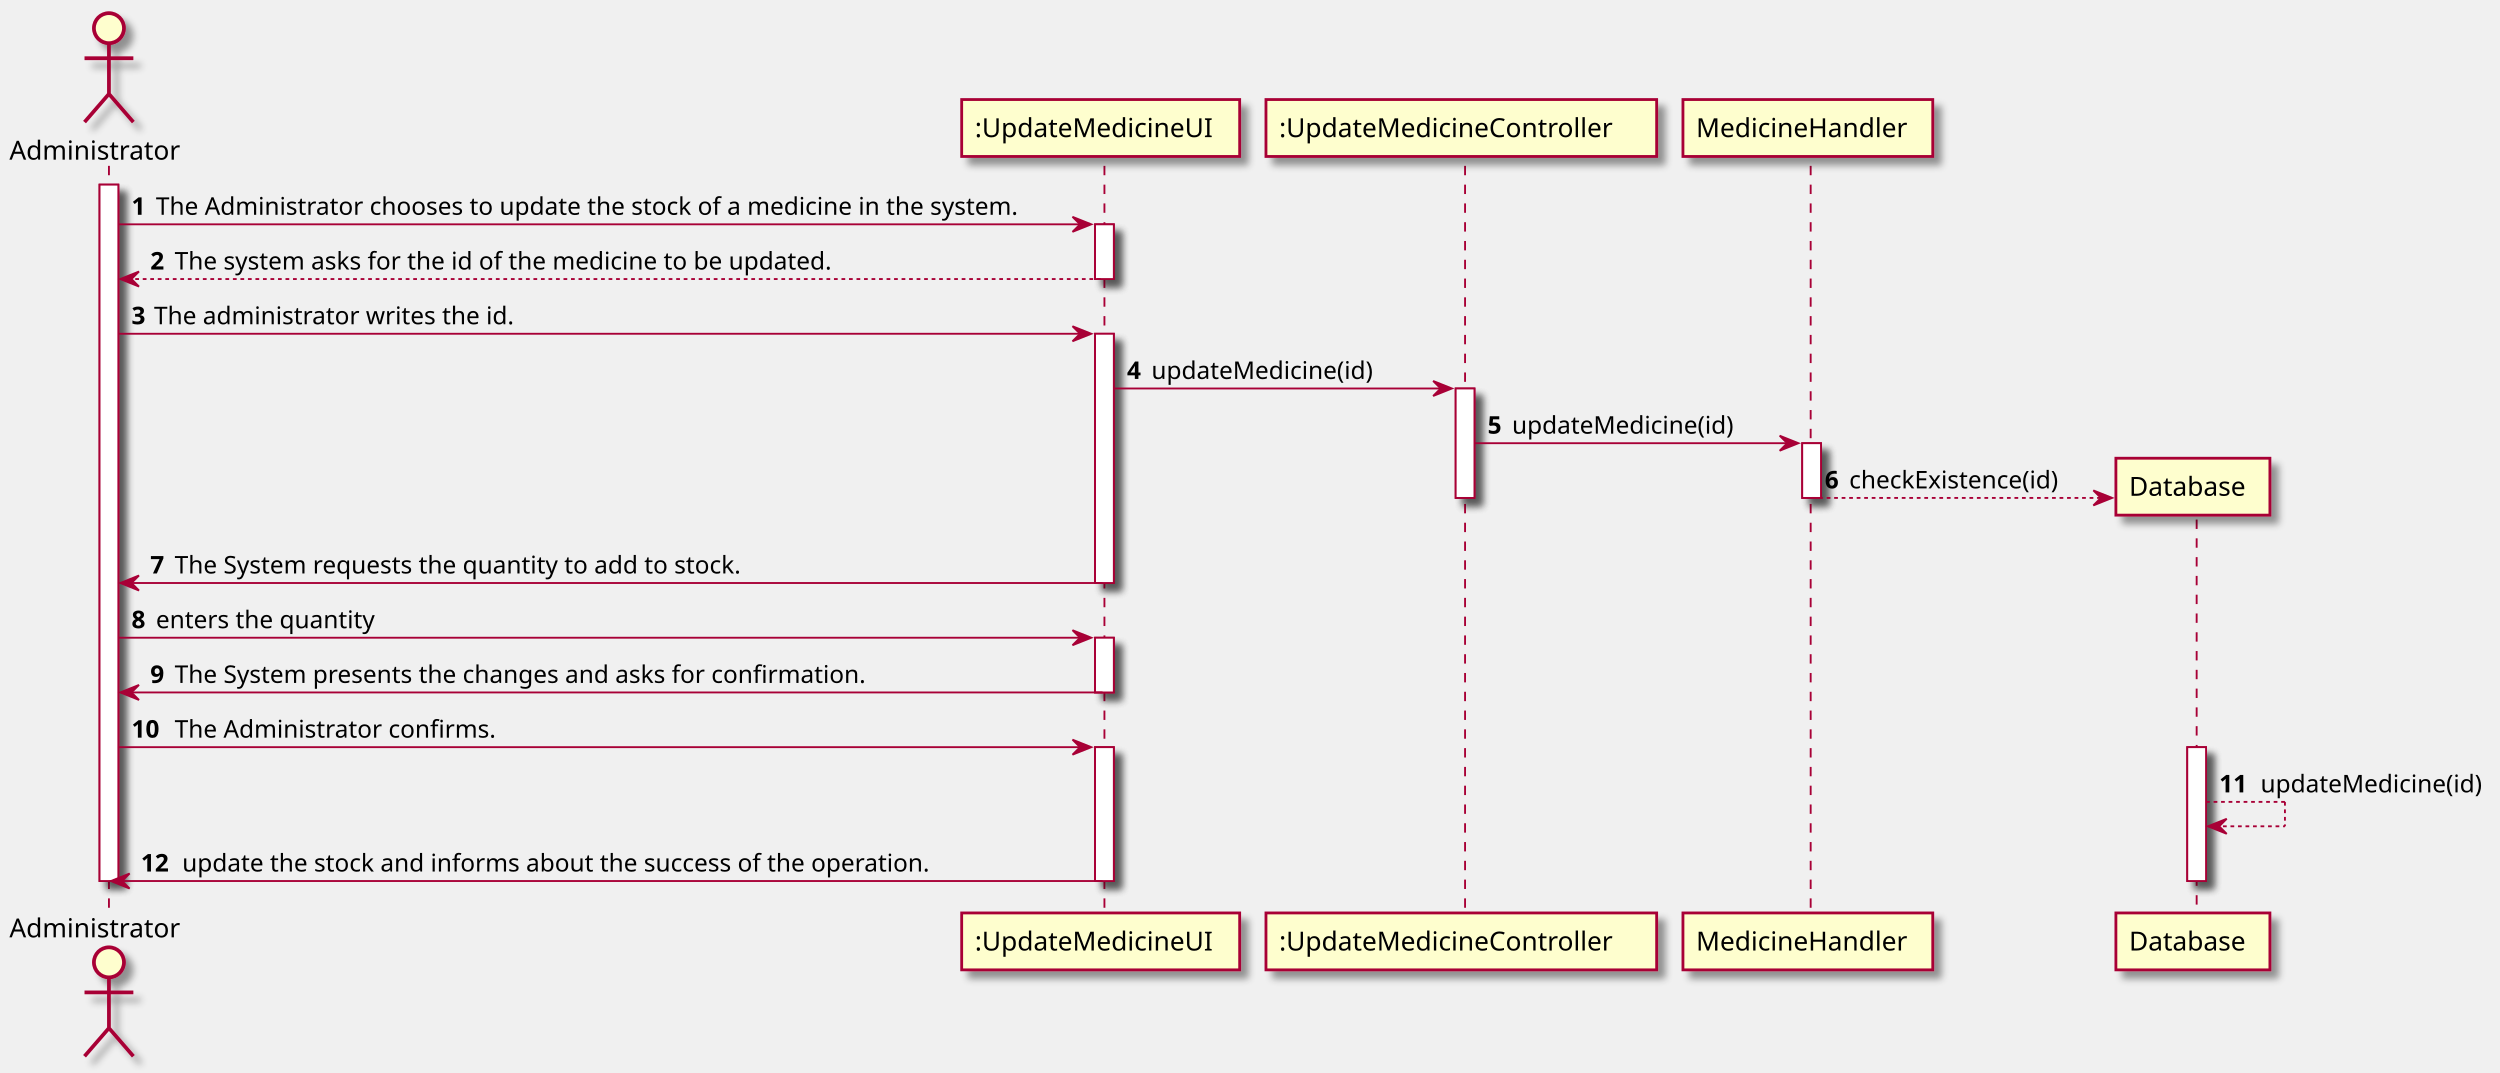
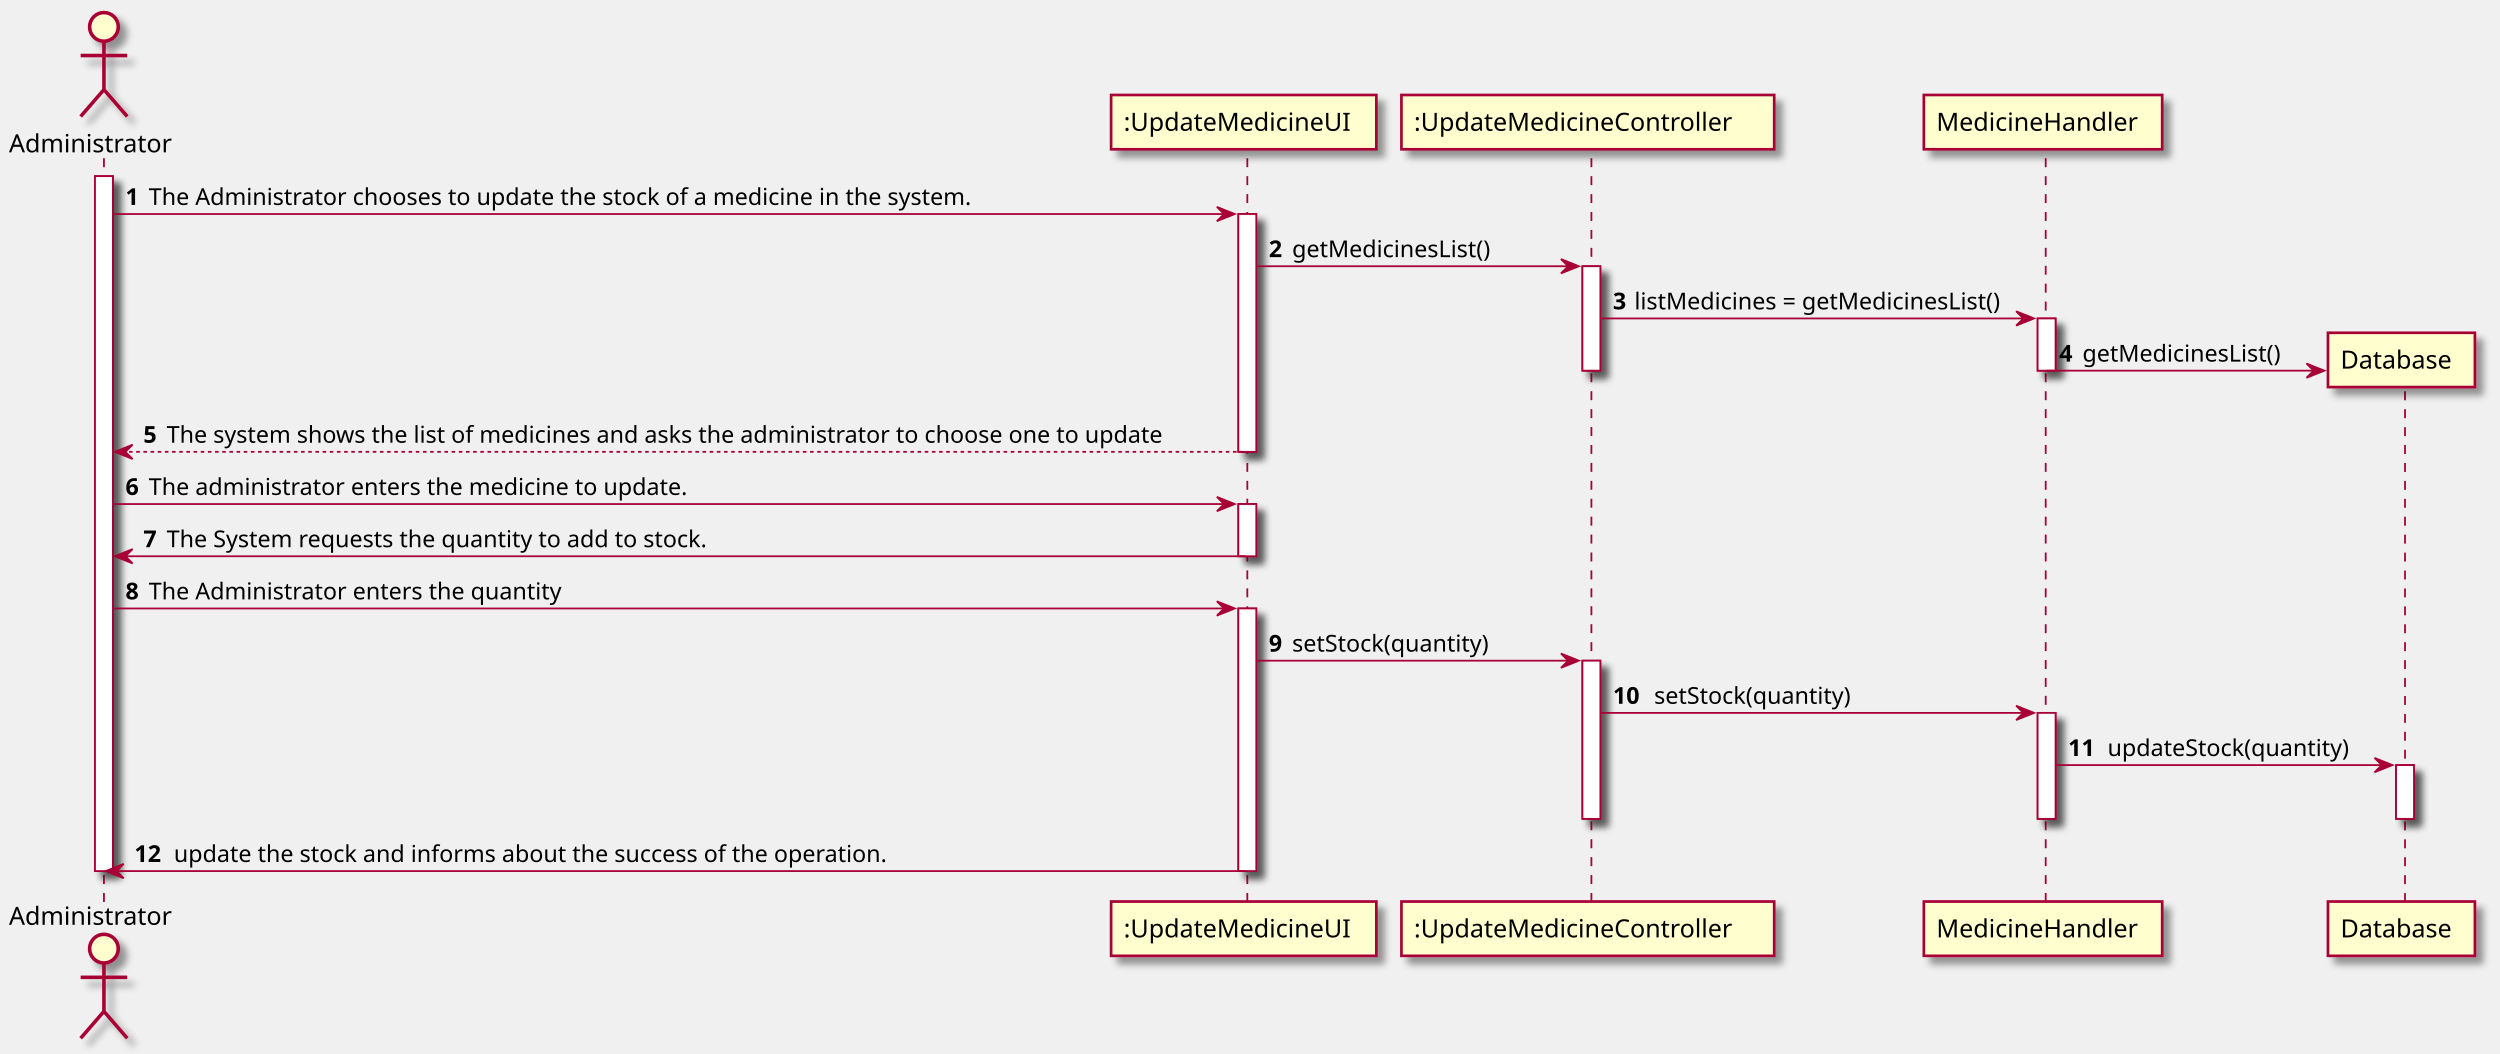
- <svg xmlns="http://www.w3.org/2000/svg" contentScriptType="application/ecmascript" contentStyleType="text/css" height="571px" preserveAspectRatio="none" style="width:1331px;height:571px;" version="1.1" viewBox="0 0 1331 571" width="1331px" zoomAndPan="magnify">
+ <svg xmlns="http://www.w3.org/2000/svg" contentScriptType="application/ecmascript" contentStyleType="text/css" height="588px" preserveAspectRatio="none" style="width:1395px;height:588px;" version="1.1" viewBox="0 0 1395 588" width="1395px" zoomAndPan="magnify">
  <defs>
-     <filter height="300%" id="f1t1cjhrxpawfr" width="300%" x="-1" y="-1">
+     <filter height="300%" id="f1lzef7ogccok6" width="300%" x="-1" y="-1">
      <feGaussianBlur result="blurOut" stdDeviation="2.0" />
      <feColorMatrix in="blurOut" result="blurOut2" type="matrix" values="0 0 0 0 0 0 0 0 0 0 0 0 0 0 0 0 0 0 .4 0" />
      <feOffset dx="4.0" dy="4.0" in="blurOut2" result="blurOut3" />
      <feBlend in="SourceGraphic" in2="blurOut3" mode="normal" />
    </filter>
  </defs>
  <g>
-     <rect fill="#FFFFFF" filter="url(#f1t1cjhrxpawfr)" height="370.758" style="stroke:#A80036;stroke-width:1.0;" width="10" x="53" y="98.297" />
-     <rect fill="#FFFFFF" filter="url(#f1t1cjhrxpawfr)" height="29.133" style="stroke:#A80036;stroke-width:1.0;" width="10" x="583" y="119.43" />
-     <rect fill="#FFFFFF" filter="url(#f1t1cjhrxpawfr)" height="132.695" style="stroke:#A80036;stroke-width:1.0;" width="10" x="583" y="177.695" />
-     <rect fill="#FFFFFF" filter="url(#f1t1cjhrxpawfr)" height="29.133" style="stroke:#A80036;stroke-width:1.0;" width="10" x="583" y="339.523" />
-     <rect fill="#FFFFFF" filter="url(#f1t1cjhrxpawfr)" height="71.266" style="stroke:#A80036;stroke-width:1.0;" width="10" x="583" y="397.789" />
-     <rect fill="#FFFFFF" filter="url(#f1t1cjhrxpawfr)" height="58.266" style="stroke:#A80036;stroke-width:1.0;" width="10" x="775" y="206.828" />
-     <rect fill="#FFFFFF" filter="url(#f1t1cjhrxpawfr)" height="29.133" style="stroke:#A80036;stroke-width:1.0;" width="10" x="959.5" y="235.961" />
-     <rect fill="#FFFFFF" filter="url(#f1t1cjhrxpawfr)" height="71.266" style="stroke:#A80036;stroke-width:1.0;" width="10" x="1164.5" y="397.789" />
-     <line style="stroke:#A80036;stroke-width:1.0;stroke-dasharray:5.0,5.0;" x1="58" x2="58" y1="88.297" y2="487.055" />
-     <line style="stroke:#A80036;stroke-width:1.0;stroke-dasharray:5.0,5.0;" x1="588" x2="588" y1="88.297" y2="487.055" />
-     <line style="stroke:#A80036;stroke-width:1.0;stroke-dasharray:5.0,5.0;" x1="780" x2="780" y1="88.297" y2="487.055" />
-     <line style="stroke:#A80036;stroke-width:1.0;stroke-dasharray:5.0,5.0;" x1="964" x2="964" y1="88.297" y2="487.055" />
-     <line style="stroke:#A80036;stroke-width:1.0;stroke-dasharray:5.0,5.0;" x1="1169.5" x2="1169.5" y1="276.609" y2="487.055" />
+     <rect fill="#FFFFFF" filter="url(#f1lzef7ogccok6)" height="387.758" style="stroke:#A80036;stroke-width:1.0;" width="10" x="53" y="98.297" />
+     <rect fill="#FFFFFF" filter="url(#f1lzef7ogccok6)" height="132.695" style="stroke:#A80036;stroke-width:1.0;" width="10" x="691" y="119.43" />
+     <rect fill="#FFFFFF" filter="url(#f1lzef7ogccok6)" height="29.133" style="stroke:#A80036;stroke-width:1.0;" width="10" x="691" y="281.258" />
+     <rect fill="#FFFFFF" filter="url(#f1lzef7ogccok6)" height="146.531" style="stroke:#A80036;stroke-width:1.0;" width="10" x="691" y="339.523" />
+     <rect fill="#FFFFFF" filter="url(#f1lzef7ogccok6)" height="58.266" style="stroke:#A80036;stroke-width:1.0;" width="10" x="883" y="148.562" />
+     <rect fill="#FFFFFF" filter="url(#f1lzef7ogccok6)" height="88.266" style="stroke:#A80036;stroke-width:1.0;" width="10" x="883" y="368.656" />
+     <rect fill="#FFFFFF" filter="url(#f1lzef7ogccok6)" height="29.133" style="stroke:#A80036;stroke-width:1.0;" width="10" x="1137" y="177.695" />
+     <rect fill="#FFFFFF" filter="url(#f1lzef7ogccok6)" height="59.133" style="stroke:#A80036;stroke-width:1.0;" width="10" x="1137" y="397.789" />
+     <rect fill="#FFFFFF" filter="url(#f1lzef7ogccok6)" height="30" style="stroke:#A80036;stroke-width:1.0;" width="10" x="1337" y="426.922" />
+     <line style="stroke:#A80036;stroke-width:1.0;stroke-dasharray:5.0,5.0;" x1="58" x2="58" y1="88.297" y2="504.055" />
+     <line style="stroke:#A80036;stroke-width:1.0;stroke-dasharray:5.0,5.0;" x1="696" x2="696" y1="88.297" y2="504.055" />
+     <line style="stroke:#A80036;stroke-width:1.0;stroke-dasharray:5.0,5.0;" x1="888" x2="888" y1="88.297" y2="504.055" />
+     <line style="stroke:#A80036;stroke-width:1.0;stroke-dasharray:5.0,5.0;" x1="1141.5" x2="1141.5" y1="88.297" y2="504.055" />
+     <line style="stroke:#A80036;stroke-width:1.0;stroke-dasharray:5.0,5.0;" x1="1342" x2="1342" y1="218.344" y2="504.055" />
    <text fill="#000000" font-family="sans-serif" font-size="14" lengthAdjust="spacing" textLength="100" x="5" y="84.995">Administrator</text>
-     <ellipse cx="58" cy="15" fill="#FEFECE" filter="url(#f1t1cjhrxpawfr)" rx="8" ry="8" style="stroke:#A80036;stroke-width:2.0;" />
-     <path d="M58,23 L58,50 M45,31 L71,31 M58,50 L45,65 M58,50 L71,65 " fill="none" filter="url(#f1t1cjhrxpawfr)" style="stroke:#A80036;stroke-width:2.0;" />
-     <text fill="#000000" font-family="sans-serif" font-size="14" lengthAdjust="spacing" textLength="100" x="5" y="499.05">Administrator</text>
-     <ellipse cx="58" cy="512.352" fill="#FEFECE" filter="url(#f1t1cjhrxpawfr)" rx="8" ry="8" style="stroke:#A80036;stroke-width:2.0;" />
-     <path d="M58,520.352 L58,547.352 M45,528.352 L71,528.352 M58,547.352 L45,562.352 M58,547.352 L71,562.352 " fill="none" filter="url(#f1t1cjhrxpawfr)" style="stroke:#A80036;stroke-width:2.0;" />
-     <rect fill="#FEFECE" filter="url(#f1t1cjhrxpawfr)" height="30.297" style="stroke:#A80036;stroke-width:1.5;" width="148" x="512" y="53" />
-     <text fill="#000000" font-family="sans-serif" font-size="14" lengthAdjust="spacing" textLength="134" x="519" y="72.995">:UpdateMedicineUI</text>
-     <rect fill="#FEFECE" filter="url(#f1t1cjhrxpawfr)" height="30.297" style="stroke:#A80036;stroke-width:1.5;" width="148" x="512" y="486.055" />
-     <text fill="#000000" font-family="sans-serif" font-size="14" lengthAdjust="spacing" textLength="134" x="519" y="506.05">:UpdateMedicineUI</text>
-     <rect fill="#FEFECE" filter="url(#f1t1cjhrxpawfr)" height="30.297" style="stroke:#A80036;stroke-width:1.5;" width="208" x="674" y="53" />
-     <text fill="#000000" font-family="sans-serif" font-size="14" lengthAdjust="spacing" textLength="194" x="681" y="72.995">:UpdateMedicineController</text>
-     <rect fill="#FEFECE" filter="url(#f1t1cjhrxpawfr)" height="30.297" style="stroke:#A80036;stroke-width:1.5;" width="208" x="674" y="486.055" />
-     <text fill="#000000" font-family="sans-serif" font-size="14" lengthAdjust="spacing" textLength="194" x="681" y="506.05">:UpdateMedicineController</text>
-     <rect fill="#FEFECE" filter="url(#f1t1cjhrxpawfr)" height="30.297" style="stroke:#A80036;stroke-width:1.5;" width="133" x="896" y="53" />
-     <text fill="#000000" font-family="sans-serif" font-size="14" lengthAdjust="spacing" textLength="119" x="903" y="72.995">MedicineHandler</text>
-     <rect fill="#FEFECE" filter="url(#f1t1cjhrxpawfr)" height="30.297" style="stroke:#A80036;stroke-width:1.5;" width="133" x="896" y="486.055" />
-     <text fill="#000000" font-family="sans-serif" font-size="14" lengthAdjust="spacing" textLength="119" x="903" y="506.05">MedicineHandler</text>
-     <rect fill="#FEFECE" filter="url(#f1t1cjhrxpawfr)" height="30.297" style="stroke:#A80036;stroke-width:1.5;" width="82" x="1126.5" y="486.055" />
-     <text fill="#000000" font-family="sans-serif" font-size="14" lengthAdjust="spacing" textLength="68" x="1133.5" y="506.05">Database</text>
-     <rect fill="#FFFFFF" filter="url(#f1t1cjhrxpawfr)" height="370.758" style="stroke:#A80036;stroke-width:1.0;" width="10" x="53" y="98.297" />
-     <rect fill="#FFFFFF" filter="url(#f1t1cjhrxpawfr)" height="29.133" style="stroke:#A80036;stroke-width:1.0;" width="10" x="583" y="119.43" />
-     <rect fill="#FFFFFF" filter="url(#f1t1cjhrxpawfr)" height="132.695" style="stroke:#A80036;stroke-width:1.0;" width="10" x="583" y="177.695" />
-     <rect fill="#FFFFFF" filter="url(#f1t1cjhrxpawfr)" height="29.133" style="stroke:#A80036;stroke-width:1.0;" width="10" x="583" y="339.523" />
-     <rect fill="#FFFFFF" filter="url(#f1t1cjhrxpawfr)" height="71.266" style="stroke:#A80036;stroke-width:1.0;" width="10" x="583" y="397.789" />
-     <rect fill="#FFFFFF" filter="url(#f1t1cjhrxpawfr)" height="58.266" style="stroke:#A80036;stroke-width:1.0;" width="10" x="775" y="206.828" />
-     <rect fill="#FFFFFF" filter="url(#f1t1cjhrxpawfr)" height="29.133" style="stroke:#A80036;stroke-width:1.0;" width="10" x="959.5" y="235.961" />
-     <rect fill="#FFFFFF" filter="url(#f1t1cjhrxpawfr)" height="71.266" style="stroke:#A80036;stroke-width:1.0;" width="10" x="1164.5" y="397.789" />
-     <polygon fill="#A80036" points="571,115.43,581,119.43,571,123.43,575,119.43" style="stroke:#A80036;stroke-width:1.0;" />
-     <line style="stroke:#A80036;stroke-width:1.0;" x1="63" x2="577" y1="119.43" y2="119.43" />
+     <ellipse cx="58" cy="15" fill="#FEFECE" filter="url(#f1lzef7ogccok6)" rx="8" ry="8" style="stroke:#A80036;stroke-width:2.0;" />
+     <path d="M58,23 L58,50 M45,31 L71,31 M58,50 L45,65 M58,50 L71,65 " fill="none" filter="url(#f1lzef7ogccok6)" style="stroke:#A80036;stroke-width:2.0;" />
+     <text fill="#000000" font-family="sans-serif" font-size="14" lengthAdjust="spacing" textLength="100" x="5" y="516.05">Administrator</text>
+     <ellipse cx="58" cy="529.352" fill="#FEFECE" filter="url(#f1lzef7ogccok6)" rx="8" ry="8" style="stroke:#A80036;stroke-width:2.0;" />
+     <path d="M58,537.352 L58,564.352 M45,545.352 L71,545.352 M58,564.352 L45,579.352 M58,564.352 L71,579.352 " fill="none" filter="url(#f1lzef7ogccok6)" style="stroke:#A80036;stroke-width:2.0;" />
+     <rect fill="#FEFECE" filter="url(#f1lzef7ogccok6)" height="30.297" style="stroke:#A80036;stroke-width:1.5;" width="148" x="620" y="53" />
+     <text fill="#000000" font-family="sans-serif" font-size="14" lengthAdjust="spacing" textLength="134" x="627" y="72.995">:UpdateMedicineUI</text>
+     <rect fill="#FEFECE" filter="url(#f1lzef7ogccok6)" height="30.297" style="stroke:#A80036;stroke-width:1.5;" width="148" x="620" y="503.055" />
+     <text fill="#000000" font-family="sans-serif" font-size="14" lengthAdjust="spacing" textLength="134" x="627" y="523.05">:UpdateMedicineUI</text>
+     <rect fill="#FEFECE" filter="url(#f1lzef7ogccok6)" height="30.297" style="stroke:#A80036;stroke-width:1.5;" width="208" x="782" y="53" />
+     <text fill="#000000" font-family="sans-serif" font-size="14" lengthAdjust="spacing" textLength="194" x="789" y="72.995">:UpdateMedicineController</text>
+     <rect fill="#FEFECE" filter="url(#f1lzef7ogccok6)" height="30.297" style="stroke:#A80036;stroke-width:1.5;" width="208" x="782" y="503.055" />
+     <text fill="#000000" font-family="sans-serif" font-size="14" lengthAdjust="spacing" textLength="194" x="789" y="523.05">:UpdateMedicineController</text>
+     <rect fill="#FEFECE" filter="url(#f1lzef7ogccok6)" height="30.297" style="stroke:#A80036;stroke-width:1.5;" width="133" x="1073.5" y="53" />
+     <text fill="#000000" font-family="sans-serif" font-size="14" lengthAdjust="spacing" textLength="119" x="1080.5" y="72.995">MedicineHandler</text>
+     <rect fill="#FEFECE" filter="url(#f1lzef7ogccok6)" height="30.297" style="stroke:#A80036;stroke-width:1.5;" width="133" x="1073.5" y="503.055" />
+     <text fill="#000000" font-family="sans-serif" font-size="14" lengthAdjust="spacing" textLength="119" x="1080.5" y="523.05">MedicineHandler</text>
+     <rect fill="#FEFECE" filter="url(#f1lzef7ogccok6)" height="30.297" style="stroke:#A80036;stroke-width:1.5;" width="82" x="1299" y="503.055" />
+     <text fill="#000000" font-family="sans-serif" font-size="14" lengthAdjust="spacing" textLength="68" x="1306" y="523.05">Database</text>
+     <rect fill="#FFFFFF" filter="url(#f1lzef7ogccok6)" height="387.758" style="stroke:#A80036;stroke-width:1.0;" width="10" x="53" y="98.297" />
+     <rect fill="#FFFFFF" filter="url(#f1lzef7ogccok6)" height="132.695" style="stroke:#A80036;stroke-width:1.0;" width="10" x="691" y="119.43" />
+     <rect fill="#FFFFFF" filter="url(#f1lzef7ogccok6)" height="29.133" style="stroke:#A80036;stroke-width:1.0;" width="10" x="691" y="281.258" />
+     <rect fill="#FFFFFF" filter="url(#f1lzef7ogccok6)" height="146.531" style="stroke:#A80036;stroke-width:1.0;" width="10" x="691" y="339.523" />
+     <rect fill="#FFFFFF" filter="url(#f1lzef7ogccok6)" height="58.266" style="stroke:#A80036;stroke-width:1.0;" width="10" x="883" y="148.562" />
+     <rect fill="#FFFFFF" filter="url(#f1lzef7ogccok6)" height="88.266" style="stroke:#A80036;stroke-width:1.0;" width="10" x="883" y="368.656" />
+     <rect fill="#FFFFFF" filter="url(#f1lzef7ogccok6)" height="29.133" style="stroke:#A80036;stroke-width:1.0;" width="10" x="1137" y="177.695" />
+     <rect fill="#FFFFFF" filter="url(#f1lzef7ogccok6)" height="59.133" style="stroke:#A80036;stroke-width:1.0;" width="10" x="1137" y="397.789" />
+     <rect fill="#FFFFFF" filter="url(#f1lzef7ogccok6)" height="30" style="stroke:#A80036;stroke-width:1.0;" width="10" x="1337" y="426.922" />
+     <polygon fill="#A80036" points="679,115.43,689,119.43,679,123.43,683,119.43" style="stroke:#A80036;stroke-width:1.0;" />
+     <line style="stroke:#A80036;stroke-width:1.0;" x1="63" x2="685" y1="119.43" y2="119.43" />
    <text fill="#000000" font-family="sans-serif" font-size="13" font-weight="bold" lengthAdjust="spacing" textLength="9" x="70" y="114.364">1</text>
    <text fill="#000000" font-family="sans-serif" font-size="13" lengthAdjust="spacing" textLength="488" x="83" y="114.364">The Administrator chooses to update the stock of a medicine in the system.</text>
-     <polygon fill="#A80036" points="74,144.562,64,148.562,74,152.562,70,148.562" style="stroke:#A80036;stroke-width:1.0;" />
-     <line style="stroke:#A80036;stroke-width:1.0;stroke-dasharray:2.0,2.0;" x1="68" x2="587" y1="148.562" y2="148.562" />
-     <text fill="#000000" font-family="sans-serif" font-size="13" font-weight="bold" lengthAdjust="spacing" textLength="9" x="80" y="143.497">2</text>
-     <text fill="#000000" font-family="sans-serif" font-size="13" lengthAdjust="spacing" textLength="373" x="93" y="143.497">The system asks for the id of the medicine to be updated.</text>
-     <polygon fill="#A80036" points="571,173.695,581,177.695,571,181.695,575,177.695" style="stroke:#A80036;stroke-width:1.0;" />
-     <line style="stroke:#A80036;stroke-width:1.0;" x1="63" x2="577" y1="177.695" y2="177.695" />
-     <text fill="#000000" font-family="sans-serif" font-size="13" font-weight="bold" lengthAdjust="spacing" textLength="8" x="70" y="172.629">3</text>
-     <text fill="#000000" font-family="sans-serif" font-size="13" lengthAdjust="spacing" textLength="201" x="82" y="172.629">The administrator writes the id.</text>
-     <polygon fill="#A80036" points="763,202.828,773,206.828,763,210.828,767,206.828" style="stroke:#A80036;stroke-width:1.0;" />
-     <line style="stroke:#A80036;stroke-width:1.0;" x1="593" x2="769" y1="206.828" y2="206.828" />
-     <text fill="#000000" font-family="sans-serif" font-size="13" font-weight="bold" lengthAdjust="spacing" textLength="9" x="600" y="201.762">4</text>
-     <text fill="#000000" font-family="sans-serif" font-size="13" lengthAdjust="spacing" textLength="121" x="613" y="201.762">updateMedicine(id)</text>
-     <polygon fill="#A80036" points="947.5,231.961,957.5,235.961,947.5,239.961,951.5,235.961" style="stroke:#A80036;stroke-width:1.0;" />
-     <line style="stroke:#A80036;stroke-width:1.0;" x1="785" x2="953.5" y1="235.961" y2="235.961" />
-     <text fill="#000000" font-family="sans-serif" font-size="13" font-weight="bold" lengthAdjust="spacing" textLength="9" x="792" y="230.895">5</text>
-     <text fill="#000000" font-family="sans-serif" font-size="13" lengthAdjust="spacing" textLength="121" x="805" y="230.895">updateMedicine(id)</text>
-     <polygon fill="#A80036" points="1114.5,261.094,1124.5,265.094,1114.5,269.094,1118.5,265.094" style="stroke:#A80036;stroke-width:1.0;" />
-     <line style="stroke:#A80036;stroke-width:1.0;stroke-dasharray:2.0,2.0;" x1="964.5" x2="1120.5" y1="265.094" y2="265.094" />
-     <text fill="#000000" font-family="sans-serif" font-size="13" font-weight="bold" lengthAdjust="spacing" textLength="9" x="971.5" y="260.028">6</text>
-     <text fill="#000000" font-family="sans-serif" font-size="13" lengthAdjust="spacing" textLength="120" x="984.5" y="260.028">checkExistence(id)</text>
-     <rect fill="#FEFECE" filter="url(#f1t1cjhrxpawfr)" height="30.297" style="stroke:#A80036;stroke-width:1.5;" width="82" x="1126.5" y="243.961" />
-     <text fill="#000000" font-family="sans-serif" font-size="14" lengthAdjust="spacing" textLength="68" x="1133.5" y="263.956">Database</text>
+     <polygon fill="#A80036" points="871,144.562,881,148.562,871,152.562,875,148.562" style="stroke:#A80036;stroke-width:1.0;" />
+     <line style="stroke:#A80036;stroke-width:1.0;" x1="701" x2="877" y1="148.562" y2="148.562" />
+     <text fill="#000000" font-family="sans-serif" font-size="13" font-weight="bold" lengthAdjust="spacing" textLength="9" x="708" y="143.497">2</text>
+     <text fill="#000000" font-family="sans-serif" font-size="13" lengthAdjust="spacing" textLength="115" x="721" y="143.497">getMedicinesList()</text>
+     <polygon fill="#A80036" points="1125,173.695,1135,177.695,1125,181.695,1129,177.695" style="stroke:#A80036;stroke-width:1.0;" />
+     <line style="stroke:#A80036;stroke-width:1.0;" x1="893" x2="1131" y1="177.695" y2="177.695" />
+     <text fill="#000000" font-family="sans-serif" font-size="13" font-weight="bold" lengthAdjust="spacing" textLength="8" x="900" y="172.629">3</text>
+     <text fill="#000000" font-family="sans-serif" font-size="13" lengthAdjust="spacing" textLength="213" x="912" y="172.629">listMedicines = getMedicinesList()</text>
+     <polygon fill="#A80036" points="1287,202.828,1297,206.828,1287,210.828,1291,206.828" style="stroke:#A80036;stroke-width:1.0;" />
+     <line style="stroke:#A80036;stroke-width:1.0;" x1="1142" x2="1293" y1="206.828" y2="206.828" />
+     <text fill="#000000" font-family="sans-serif" font-size="13" font-weight="bold" lengthAdjust="spacing" textLength="9" x="1149" y="201.762">4</text>
+     <text fill="#000000" font-family="sans-serif" font-size="13" lengthAdjust="spacing" textLength="115" x="1162" y="201.762">getMedicinesList()</text>
+     <rect fill="#FEFECE" filter="url(#f1lzef7ogccok6)" height="30.297" style="stroke:#A80036;stroke-width:1.5;" width="82" x="1299" y="185.695" />
+     <text fill="#000000" font-family="sans-serif" font-size="14" lengthAdjust="spacing" textLength="68" x="1306" y="205.69">Database</text>
+     <polygon fill="#A80036" points="74,248.125,64,252.125,74,256.125,70,252.125" style="stroke:#A80036;stroke-width:1.0;" />
+     <line style="stroke:#A80036;stroke-width:1.0;stroke-dasharray:2.0,2.0;" x1="68" x2="695" y1="252.125" y2="252.125" />
+     <text fill="#000000" font-family="sans-serif" font-size="13" font-weight="bold" lengthAdjust="spacing" textLength="9" x="80" y="247.059">5</text>
+     <text fill="#000000" font-family="sans-serif" font-size="13" lengthAdjust="spacing" textLength="591" x="93" y="247.059">The system shows the list of medicines and asks the administrator to choose one to update</text>
+     <polygon fill="#A80036" points="679,277.258,689,281.258,679,285.258,683,281.258" style="stroke:#A80036;stroke-width:1.0;" />
+     <line style="stroke:#A80036;stroke-width:1.0;" x1="63" x2="685" y1="281.258" y2="281.258" />
+     <text fill="#000000" font-family="sans-serif" font-size="13" font-weight="bold" lengthAdjust="spacing" textLength="9" x="70" y="276.192">6</text>
+     <text fill="#000000" font-family="sans-serif" font-size="13" lengthAdjust="spacing" textLength="316" x="83" y="276.192">The administrator enters the medicine to update.</text>
    <polygon fill="#A80036" points="74,306.391,64,310.391,74,314.391,70,310.391" style="stroke:#A80036;stroke-width:1.0;" />
-     <line style="stroke:#A80036;stroke-width:1.0;" x1="68" x2="587" y1="310.391" y2="310.391" />
+     <line style="stroke:#A80036;stroke-width:1.0;" x1="68" x2="695" y1="310.391" y2="310.391" />
    <text fill="#000000" font-family="sans-serif" font-size="13" font-weight="bold" lengthAdjust="spacing" textLength="9" x="80" y="305.325">7</text>
    <text fill="#000000" font-family="sans-serif" font-size="13" lengthAdjust="spacing" textLength="323" x="93" y="305.325">The System requests the quantity to add to stock.</text>
-     <polygon fill="#A80036" points="571,335.523,581,339.523,571,343.523,575,339.523" style="stroke:#A80036;stroke-width:1.0;" />
-     <line style="stroke:#A80036;stroke-width:1.0;" x1="63" x2="577" y1="339.523" y2="339.523" />
+     <polygon fill="#A80036" points="679,335.523,689,339.523,679,343.523,683,339.523" style="stroke:#A80036;stroke-width:1.0;" />
+     <line style="stroke:#A80036;stroke-width:1.0;" x1="63" x2="685" y1="339.523" y2="339.523" />
    <text fill="#000000" font-family="sans-serif" font-size="13" font-weight="bold" lengthAdjust="spacing" textLength="9" x="70" y="334.457">8</text>
-     <text fill="#000000" font-family="sans-serif" font-size="13" lengthAdjust="spacing" textLength="123" x="83" y="334.457">enters the quantity</text>
-     <polygon fill="#A80036" points="74,364.656,64,368.656,74,372.656,70,368.656" style="stroke:#A80036;stroke-width:1.0;" />
-     <line style="stroke:#A80036;stroke-width:1.0;" x1="68" x2="587" y1="368.656" y2="368.656" />
-     <text fill="#000000" font-family="sans-serif" font-size="13" font-weight="bold" lengthAdjust="spacing" textLength="9" x="80" y="363.59">9</text>
-     <text fill="#000000" font-family="sans-serif" font-size="13" lengthAdjust="spacing" textLength="392" x="93" y="363.59">The System presents the changes and asks for confirmation.</text>
-     <polygon fill="#A80036" points="571,393.789,581,397.789,571,401.789,575,397.789" style="stroke:#A80036;stroke-width:1.0;" />
-     <line style="stroke:#A80036;stroke-width:1.0;" x1="63" x2="577" y1="397.789" y2="397.789" />
-     <text fill="#000000" font-family="sans-serif" font-size="13" font-weight="bold" lengthAdjust="spacing" textLength="19" x="70" y="392.723">10</text>
-     <text fill="#000000" font-family="sans-serif" font-size="13" lengthAdjust="spacing" textLength="179" x="93" y="392.723">The Administrator confirms.</text>
-     <line style="stroke:#A80036;stroke-width:1.0;stroke-dasharray:2.0,2.0;" x1="1174.5" x2="1216.5" y1="426.922" y2="426.922" />
-     <line style="stroke:#A80036;stroke-width:1.0;stroke-dasharray:2.0,2.0;" x1="1216.5" x2="1216.5" y1="426.922" y2="439.922" />
-     <line style="stroke:#A80036;stroke-width:1.0;stroke-dasharray:2.0,2.0;" x1="1175.5" x2="1216.5" y1="439.922" y2="439.922" />
-     <polygon fill="#A80036" points="1185.5,435.922,1175.5,439.922,1185.5,443.922,1181.5,439.922" style="stroke:#A80036;stroke-width:1.0;" />
-     <text fill="#000000" font-family="sans-serif" font-size="13" font-weight="bold" lengthAdjust="spacing" textLength="18" x="1181.5" y="421.856">11</text>
-     <text fill="#000000" font-family="sans-serif" font-size="13" lengthAdjust="spacing" textLength="121" x="1203.5" y="421.856">updateMedicine(id)</text>
-     <polygon fill="#A80036" points="69,465.055,59,469.055,69,473.055,65,469.055" style="stroke:#A80036;stroke-width:1.0;" />
-     <line style="stroke:#A80036;stroke-width:1.0;" x1="63" x2="587" y1="469.055" y2="469.055" />
-     <text fill="#000000" font-family="sans-serif" font-size="13" font-weight="bold" lengthAdjust="spacing" textLength="18" x="75" y="463.989">12</text>
-     <text fill="#000000" font-family="sans-serif" font-size="13" lengthAdjust="spacing" textLength="421" x="97" y="463.989">update the stock and informs about the success of the operation.</text>
+     <text fill="#000000" font-family="sans-serif" font-size="13" lengthAdjust="spacing" textLength="242" x="83" y="334.457">The Administrator enters the quantity</text>
+     <polygon fill="#A80036" points="871,364.656,881,368.656,871,372.656,875,368.656" style="stroke:#A80036;stroke-width:1.0;" />
+     <line style="stroke:#A80036;stroke-width:1.0;" x1="701" x2="877" y1="368.656" y2="368.656" />
+     <text fill="#000000" font-family="sans-serif" font-size="13" font-weight="bold" lengthAdjust="spacing" textLength="9" x="708" y="363.59">9</text>
+     <text fill="#000000" font-family="sans-serif" font-size="13" lengthAdjust="spacing" textLength="118" x="721" y="363.59">setStock(quantity)</text>
+     <polygon fill="#A80036" points="1125,393.789,1135,397.789,1125,401.789,1129,397.789" style="stroke:#A80036;stroke-width:1.0;" />
+     <line style="stroke:#A80036;stroke-width:1.0;" x1="893" x2="1131" y1="397.789" y2="397.789" />
+     <text fill="#000000" font-family="sans-serif" font-size="13" font-weight="bold" lengthAdjust="spacing" textLength="19" x="900" y="392.723">10</text>
+     <text fill="#000000" font-family="sans-serif" font-size="13" lengthAdjust="spacing" textLength="118" x="923" y="392.723">setStock(quantity)</text>
+     <polygon fill="#A80036" points="1325,422.922,1335,426.922,1325,430.922,1329,426.922" style="stroke:#A80036;stroke-width:1.0;" />
+     <line style="stroke:#A80036;stroke-width:1.0;" x1="1147" x2="1331" y1="426.922" y2="426.922" />
+     <text fill="#000000" font-family="sans-serif" font-size="13" font-weight="bold" lengthAdjust="spacing" textLength="18" x="1154" y="421.856">11</text>
+     <text fill="#000000" font-family="sans-serif" font-size="13" lengthAdjust="spacing" textLength="143" x="1176" y="421.856">updateStock(quantity)</text>
+     <polygon fill="#A80036" points="69,482.055,59,486.055,69,490.055,65,486.055" style="stroke:#A80036;stroke-width:1.0;" />
+     <line style="stroke:#A80036;stroke-width:1.0;" x1="63" x2="695" y1="486.055" y2="486.055" />
+     <text fill="#000000" font-family="sans-serif" font-size="13" font-weight="bold" lengthAdjust="spacing" textLength="18" x="75" y="480.989">12</text>
+     <text fill="#000000" font-family="sans-serif" font-size="13" lengthAdjust="spacing" textLength="421" x="97" y="480.989">update the stock and informs about the success of the operation.</text>
  </g>
</svg>
